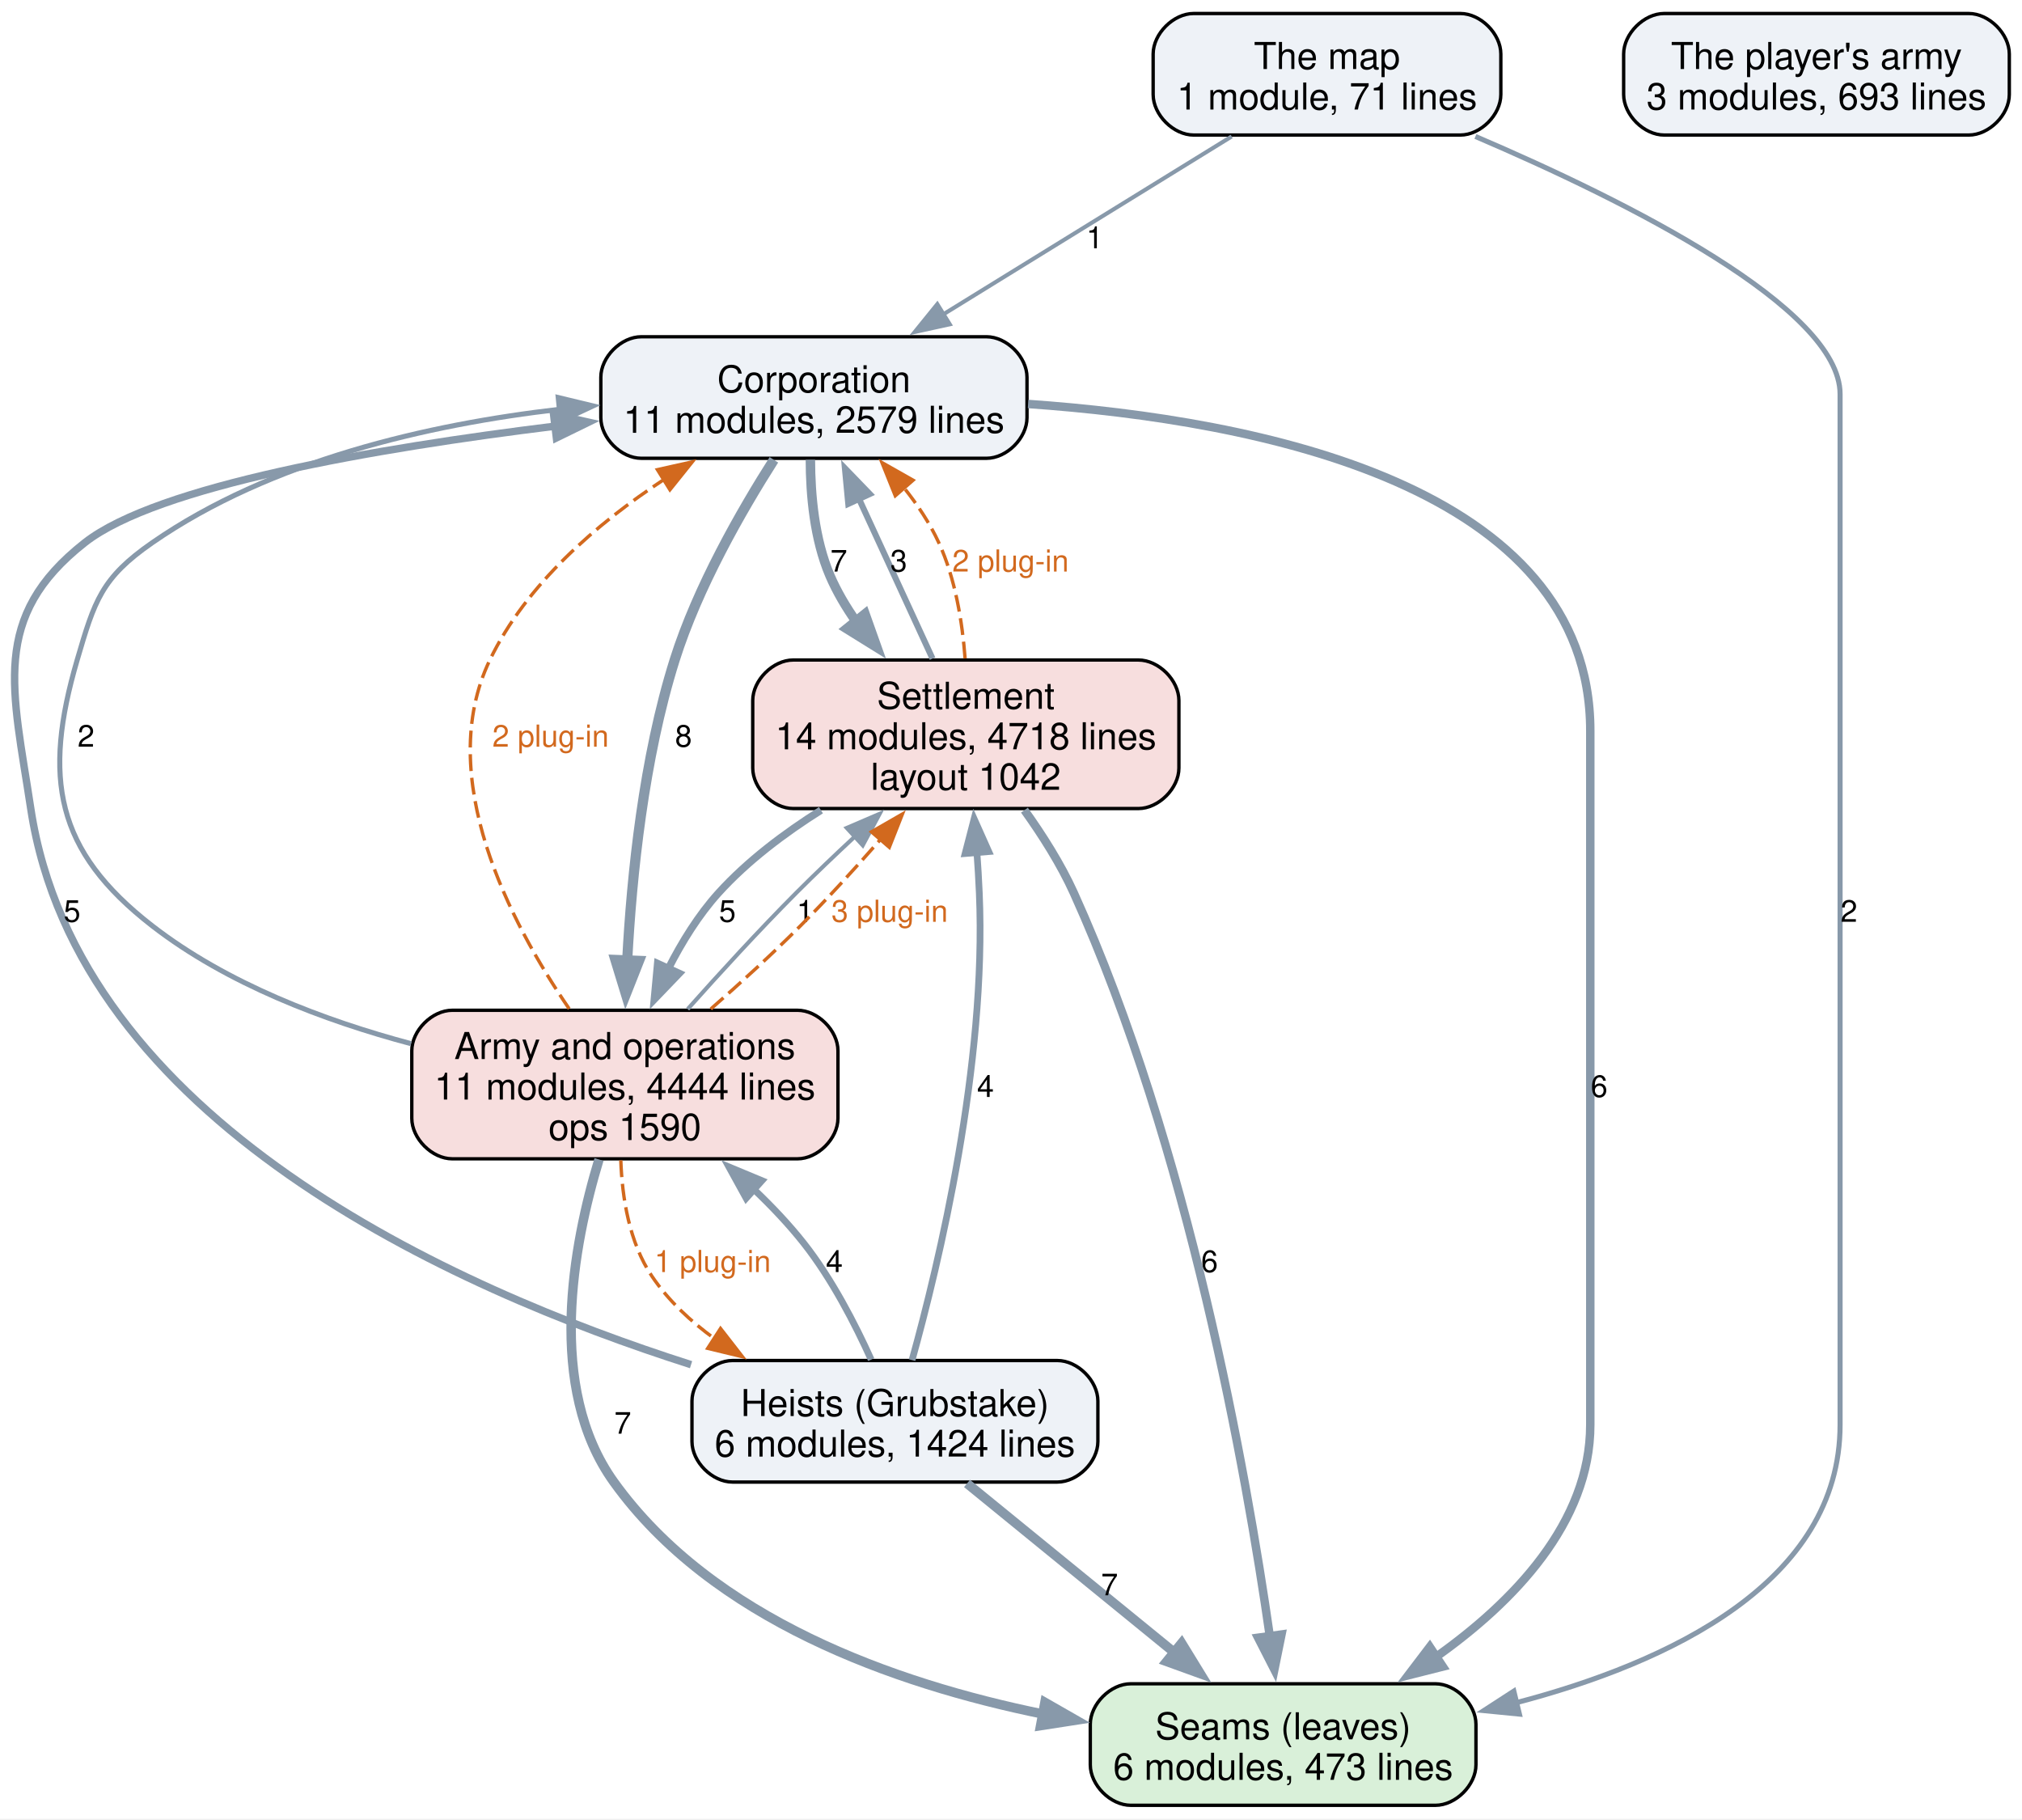
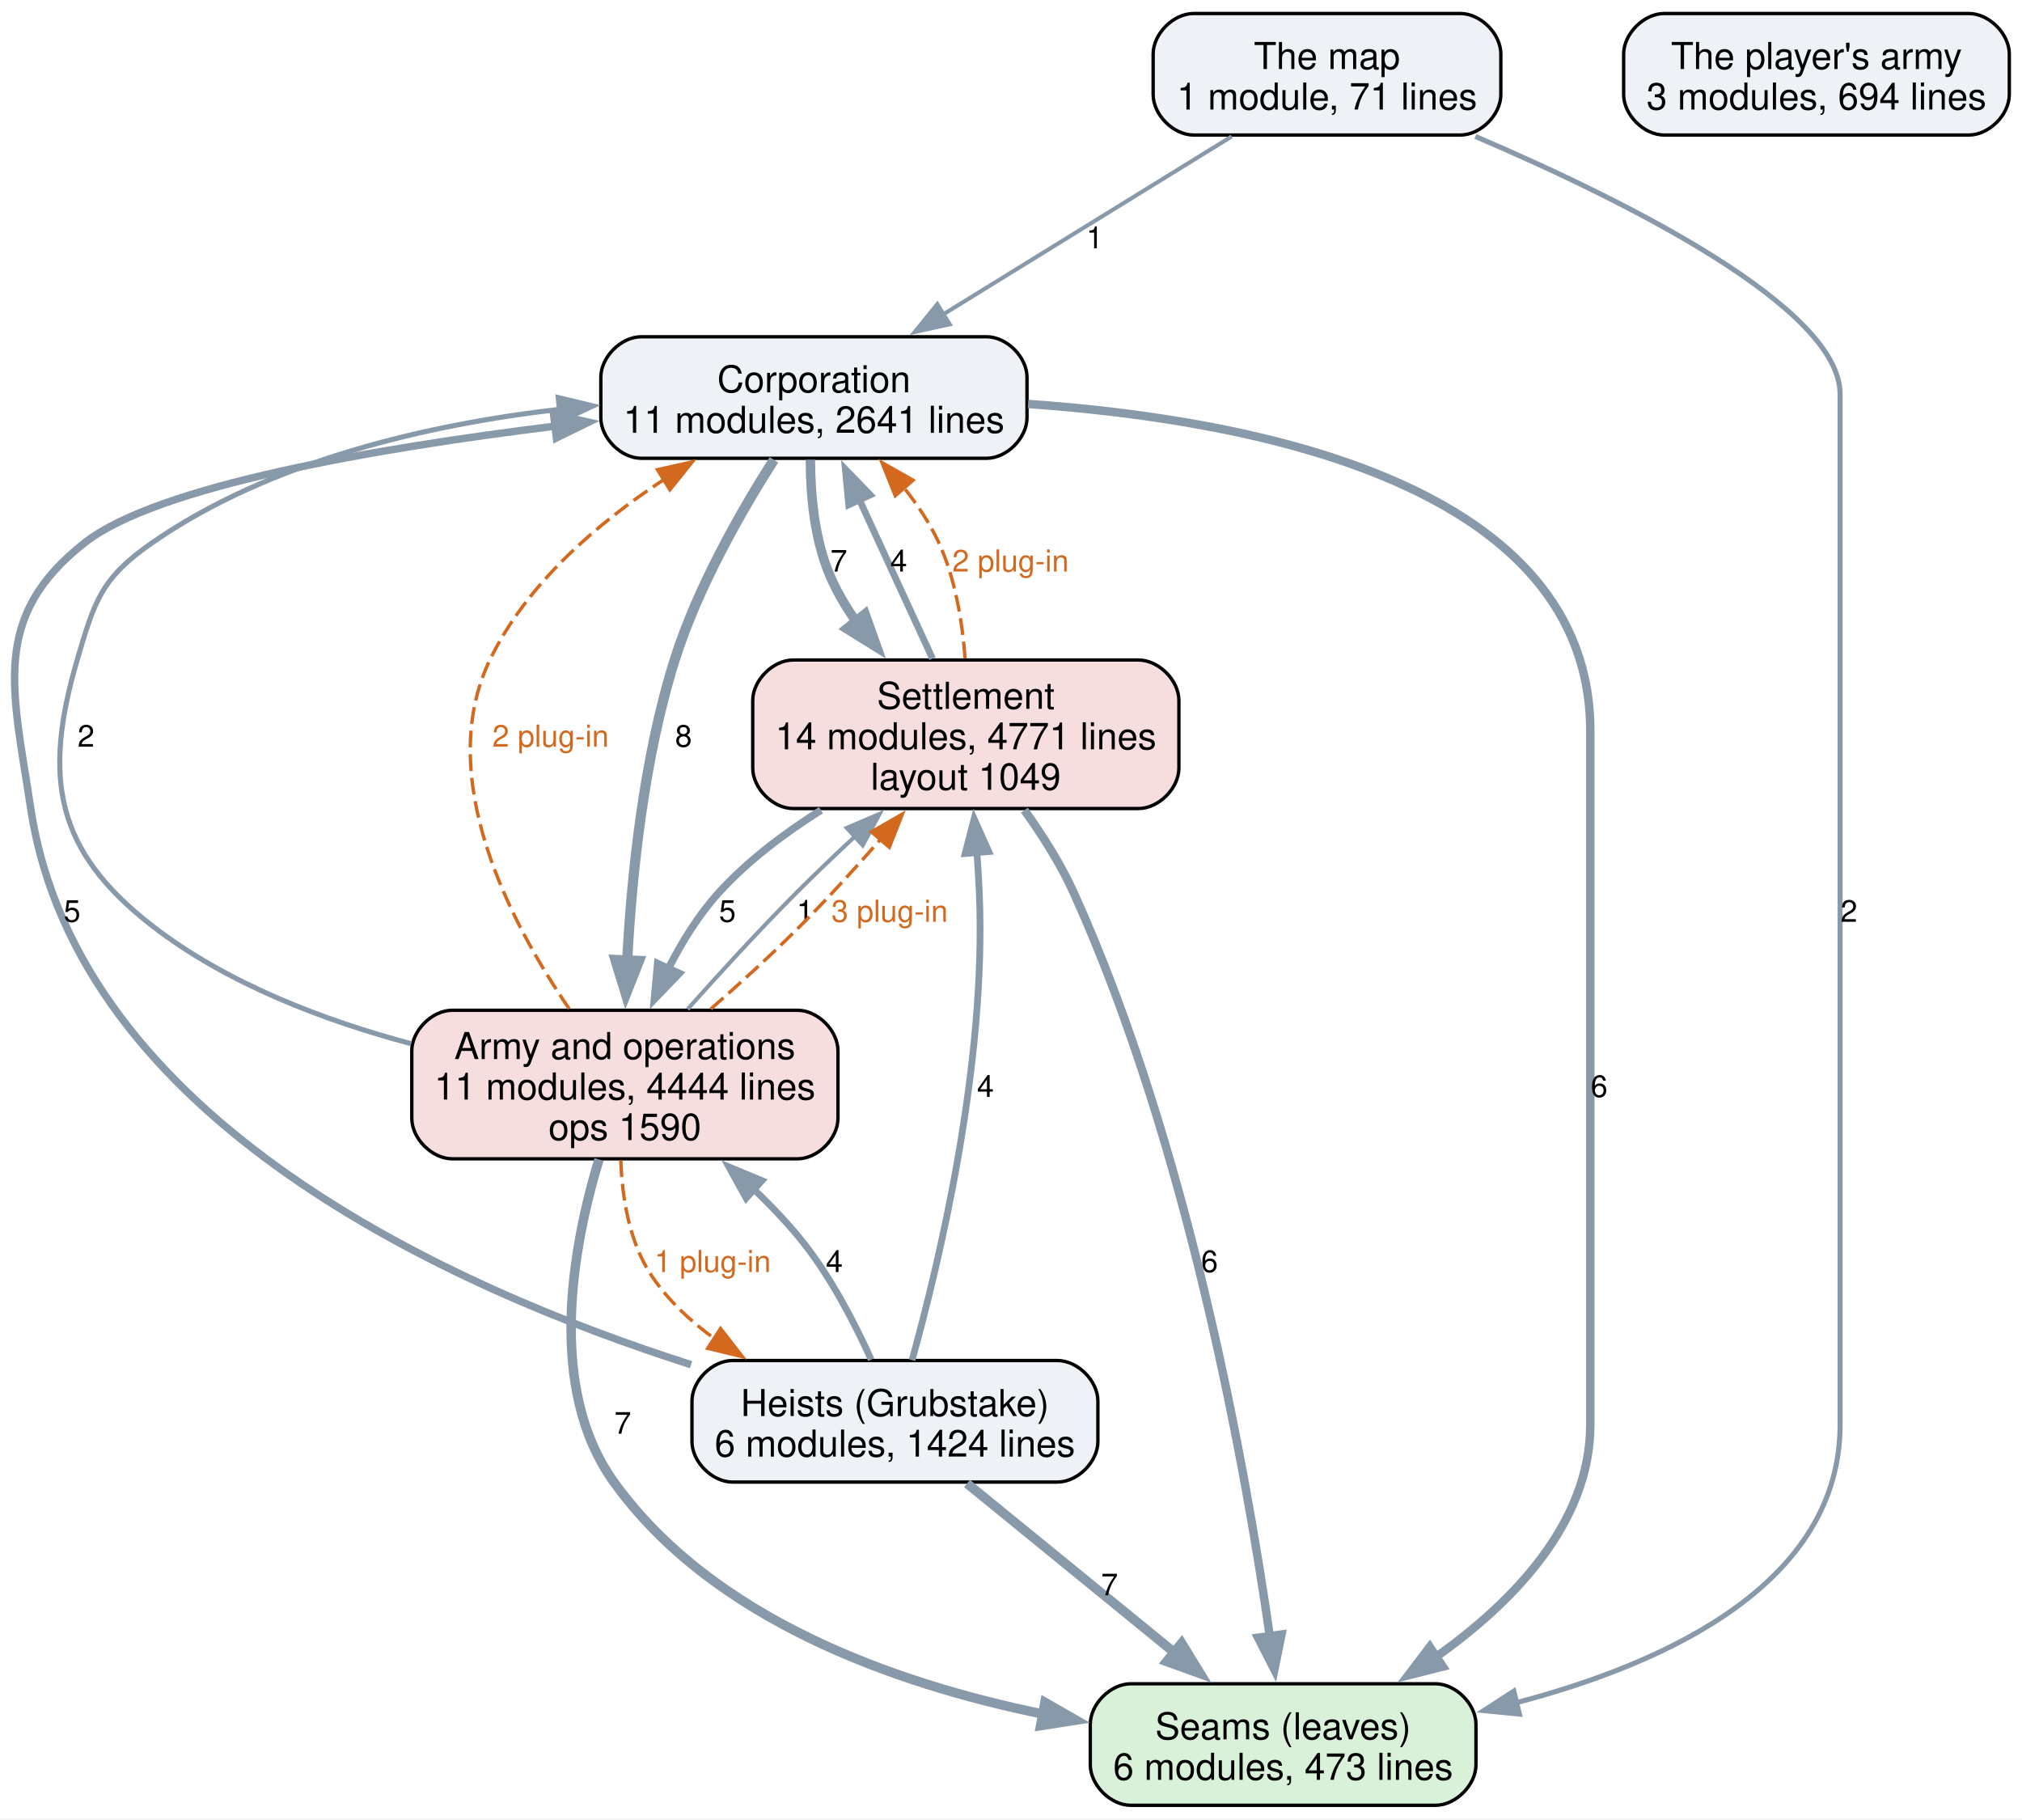
<svg xmlns="http://www.w3.org/2000/svg" width="599pt" height="539pt" viewBox="0.00 0.00 599.00 539.00">
  <g id="graph0" class="graph" transform="scale(1 1) rotate(0) translate(4 534.75)">
    <polygon fill="white" stroke="none" points="-4,4 -4,-534.75 595.24,-534.75 595.24,4 -4,4" />
    <g id="node1" class="node">
      <path fill="#d9f0d9" stroke="black" d="M421.24,-36C421.24,-36 330.99,-36 330.99,-36 324.99,-36 318.99,-30 318.99,-24 318.99,-24 318.99,-12 318.99,-12 318.99,-6 324.99,0 330.99,0 330.99,0 421.24,0 421.24,0 427.24,0 433.24,-6 433.24,-12 433.24,-12 433.24,-24 433.24,-24 433.24,-30 427.24,-36 421.24,-36" />
      <text xml:space="preserve" text-anchor="middle" x="376.11" y="-19.55" font-family="Helvetica,sans-Serif" font-size="11.00">Seams (leaves)</text>
      <text xml:space="preserve" text-anchor="middle" x="376.11" y="-7.55" font-family="Helvetica,sans-Serif" font-size="11.00">6 modules, 473 lines</text>
    </g>
    <g id="node2" class="node">
      <path fill="#eef2f7" stroke="black" d="M288.24,-435C288.24,-435 185.99,-435 185.99,-435 179.99,-435 173.99,-429 173.99,-423 173.99,-423 173.99,-411 173.99,-411 173.99,-405 179.99,-399 185.99,-399 185.99,-399 288.24,-399 288.24,-399 294.24,-399 300.24,-405 300.24,-411 300.24,-411 300.24,-423 300.24,-423 300.24,-429 294.24,-435 288.24,-435" />
      <text xml:space="preserve" text-anchor="middle" x="237.11" y="-418.55" font-family="Helvetica,sans-Serif" font-size="11.00">Corporation</text>
-       <text xml:space="preserve" text-anchor="middle" x="237.11" y="-406.55" font-family="Helvetica,sans-Serif" font-size="11.00">11 modules, 2579 lines</text>
+       <text xml:space="preserve" text-anchor="middle" x="237.11" y="-406.55" font-family="Helvetica,sans-Serif" font-size="11.00">11 modules, 2641 lines</text>
    </g>
    <g id="edge5" class="edge">
      <path fill="none" stroke="#8899aa" stroke-width="2.5" d="M300.57,-415.09C368.65,-410.34 467.11,-390.92 467.11,-318.25 467.11,-318.25 467.11,-318.25 467.11,-112.75 467.11,-83.64 444.25,-60.16 421.44,-43.98" />
      <polygon fill="#8899aa" stroke="#8899aa" stroke-width="2.5" points="423.43,-41.09 413.15,-38.5 419.56,-46.93 423.43,-41.09" />
      <text xml:space="preserve" text-anchor="middle" x="469.74" y="-209.82" font-family="Helvetica,sans-Serif" font-size="9.00">6</text>
    </g>
    <g id="node3" class="node">
      <path fill="#f7dede" stroke="black" d="M333.24,-339.25C333.24,-339.25 230.99,-339.25 230.99,-339.25 224.99,-339.25 218.99,-333.25 218.99,-327.25 218.99,-327.25 218.99,-307.25 218.99,-307.25 218.99,-301.25 224.99,-295.25 230.99,-295.25 230.99,-295.25 333.24,-295.25 333.24,-295.25 339.24,-295.25 345.24,-301.25 345.24,-307.25 345.24,-307.25 345.24,-327.25 345.24,-327.25 345.24,-333.25 339.24,-339.25 333.24,-339.25" />
      <text xml:space="preserve" text-anchor="middle" x="282.11" y="-324.8" font-family="Helvetica,sans-Serif" font-size="11.00">Settlement</text>
-       <text xml:space="preserve" text-anchor="middle" x="282.11" y="-312.8" font-family="Helvetica,sans-Serif" font-size="11.00">14 modules, 4718 lines</text>
-       <text xml:space="preserve" text-anchor="middle" x="282.11" y="-300.8" font-family="Helvetica,sans-Serif" font-size="11.00">layout 1042</text>
+       <text xml:space="preserve" text-anchor="middle" x="282.11" y="-312.8" font-family="Helvetica,sans-Serif" font-size="11.00">14 modules, 4771 lines</text>
+       <text xml:space="preserve" text-anchor="middle" x="282.11" y="-300.8" font-family="Helvetica,sans-Serif" font-size="11.00">layout 1049</text>
    </g>
    <g id="edge6" class="edge">
      <path fill="none" stroke="#8899aa" stroke-width="2.8" d="M236.07,-398.57C236.09,-388.21 237.24,-375.03 241.86,-364.25 243.91,-359.48 246.64,-354.86 249.72,-350.5" />
      <polygon fill="#8899aa" stroke="#8899aa" stroke-width="2.8" points="252.25,-352.93 255.8,-342.95 246.8,-348.54 252.25,-352.93" />
      <text xml:space="preserve" text-anchor="middle" x="244.49" y="-365.45" font-family="Helvetica,sans-Serif" font-size="9.00">7</text>
    </g>
    <g id="node4" class="node">
      <path fill="#f7dede" stroke="black" d="M232.24,-235.5C232.24,-235.5 129.99,-235.5 129.99,-235.5 123.99,-235.5 117.99,-229.5 117.99,-223.5 117.99,-223.5 117.99,-203.5 117.99,-203.5 117.99,-197.5 123.99,-191.5 129.99,-191.5 129.99,-191.5 232.24,-191.5 232.24,-191.5 238.24,-191.5 244.24,-197.5 244.24,-203.5 244.24,-203.5 244.24,-223.5 244.24,-223.5 244.24,-229.5 238.24,-235.5 232.24,-235.5" />
      <text xml:space="preserve" text-anchor="middle" x="181.11" y="-221.05" font-family="Helvetica,sans-Serif" font-size="11.00">Army and operations</text>
      <text xml:space="preserve" text-anchor="middle" x="181.11" y="-209.05" font-family="Helvetica,sans-Serif" font-size="11.00">11 modules, 4444 lines</text>
      <text xml:space="preserve" text-anchor="middle" x="181.11" y="-197.05" font-family="Helvetica,sans-Serif" font-size="11.00">ops 1590</text>
    </g>
    <g id="edge4" class="edge">
      <path fill="none" stroke="#8899aa" stroke-width="3" d="M225.26,-398.55C215.68,-383.52 202.69,-360.89 195.86,-339.25 186.69,-310.14 183.13,-275.57 181.8,-250.22" />
      <polygon fill="#8899aa" stroke="#8899aa" stroke-width="3" points="185.3,-250.14 181.41,-240.29 178.31,-250.42 185.3,-250.14" />
      <text xml:space="preserve" text-anchor="middle" x="198.49" y="-313.57" font-family="Helvetica,sans-Serif" font-size="9.00">8</text>
    </g>
    <g id="edge13" class="edge">
      <path fill="none" stroke="#8899aa" stroke-width="2.5" d="M299.48,-294.78C304.8,-287.35 310.26,-278.76 314.11,-270.25 348.1,-195.13 365.22,-98.6 372.19,-49.95" />
      <polygon fill="#8899aa" stroke="#8899aa" stroke-width="2.5" points="375.63,-50.6 373.52,-40.22 368.7,-49.65 375.63,-50.6" />
      <text xml:space="preserve" text-anchor="middle" x="354.31" y="-157.95" font-family="Helvetica,sans-Serif" font-size="9.00">6</text>
    </g>
    <g id="edge12" class="edge">
-       <path fill="none" stroke="#8899aa" stroke-width="1.8" d="M272.25,-339.67C265.84,-353.6 257.4,-371.93 250.4,-387.14" />
-       <polygon fill="#8899aa" stroke="#8899aa" stroke-width="1.8" points="247.3,-385.5 246.3,-396.05 253.66,-388.43 247.3,-385.5" />
-       <text xml:space="preserve" text-anchor="middle" x="262.24" y="-365.45" font-family="Helvetica,sans-Serif" font-size="9.00">3</text>
+       <path fill="none" stroke="#8899aa" stroke-width="2" d="M272.25,-339.67C265.84,-353.6 257.4,-371.93 250.4,-387.14" />
+       <polygon fill="#8899aa" stroke="#8899aa" stroke-width="2" points="247.43,-385.23 246.42,-395.77 253.79,-388.15 247.43,-385.23" />
+       <text xml:space="preserve" text-anchor="middle" x="262.24" y="-365.45" font-family="Helvetica,sans-Serif" font-size="9.00">4</text>
    </g>
    <g id="edge19" class="edge">
      <path fill="none" stroke="#d2691e" stroke-dasharray="5,2" d="M281.9,-339.71C281.09,-350.43 279.03,-363.35 274.11,-374 271.47,-379.74 267.78,-385.27 263.75,-390.33" />
      <polygon fill="#d2691e" stroke="#d2691e" points="261.22,-387.9 257.27,-397.73 266.49,-392.51 261.22,-387.9" />
      <text xml:space="preserve" text-anchor="middle" x="295.36" y="-365.45" font-family="Helvetica,sans-Serif" font-size="9.00" fill="#d2691e">2 plug-in</text>
    </g>
    <g id="edge11" class="edge">
      <path fill="none" stroke="#8899aa" stroke-width="2.2" d="M239.2,-294.76C228.39,-287.96 217.43,-279.71 208.86,-270.25 202.96,-263.73 198,-255.72 193.99,-247.83" />
      <polygon fill="#8899aa" stroke="#8899aa" stroke-width="2.2" points="197.19,-246.42 189.85,-238.78 190.83,-249.33 197.19,-246.42" />
      <text xml:space="preserve" text-anchor="middle" x="211.49" y="-261.7" font-family="Helvetica,sans-Serif" font-size="9.00">5</text>
    </g>
    <g id="edge2" class="edge">
      <path fill="none" stroke="#8899aa" stroke-width="2.8" d="M173.45,-191.3C165.78,-166.04 157.74,-123.74 177.86,-95.75 207.02,-55.19 260.76,-36.06 304.95,-27.04" />
      <polygon fill="#8899aa" stroke="#8899aa" stroke-width="2.8" points="305.55,-30.49 314.75,-25.23 304.27,-23.61 305.55,-30.49" />
      <text xml:space="preserve" text-anchor="middle" x="180.49" y="-110.08" font-family="Helvetica,sans-Serif" font-size="9.00">7</text>
    </g>
    <g id="edge1" class="edge">
      <path fill="none" stroke="#8899aa" stroke-width="1.5" d="M117.8,-225.59C92.07,-232.44 63.26,-243.34 41.11,-260.5 12.37,-282.78 8.65,-304.34 18.86,-339.25 24.02,-356.85 26.04,-363.55 41.11,-374 76.29,-398.38 122.9,-409.03 161.84,-413.52" />
      <polygon fill="#8899aa" stroke="#8899aa" stroke-width="1.5" points="161.37,-416.99 171.67,-414.51 162.07,-410.02 161.37,-416.99" />
      <text xml:space="preserve" text-anchor="middle" x="21.49" y="-313.57" font-family="Helvetica,sans-Serif" font-size="9.00">2</text>
    </g>
    <g id="edge16" class="edge">
      <path fill="none" stroke="#d2691e" stroke-dasharray="5,2" d="M164.62,-235.93C147.22,-261.34 124.46,-304.61 141.11,-339.25 151.95,-361.79 172.99,-379.78 192.61,-392.66" />
      <polygon fill="#d2691e" stroke="#d2691e" points="190.76,-395.63 201.09,-397.94 194.46,-389.68 190.76,-395.63" />
      <text xml:space="preserve" text-anchor="middle" x="159.11" y="-313.57" font-family="Helvetica,sans-Serif" font-size="9.00" fill="#d2691e">2 plug-in</text>
    </g>
    <g id="edge3" class="edge">
      <path fill="none" stroke="#8899aa" stroke-width="1.2" d="M199.71,-235.83C209.13,-246.4 220.87,-259.22 231.86,-270.25 237.42,-275.82 243.48,-281.6 249.41,-287.11" />
      <polygon fill="#8899aa" stroke="#8899aa" stroke-width="1.2" points="246.85,-289.51 256.59,-293.69 251.58,-284.36 246.85,-289.51" />
      <text xml:space="preserve" text-anchor="middle" x="234.49" y="-261.7" font-family="Helvetica,sans-Serif" font-size="9.00">1</text>
    </g>
    <g id="edge18" class="edge">
      <path fill="none" stroke="#d2691e" stroke-dasharray="5,2" d="M206.56,-235.88C215.2,-243.43 224.77,-252.13 233.11,-260.5 241.15,-268.56 249.47,-277.69 256.93,-286.2" />
      <polygon fill="#d2691e" stroke="#d2691e" points="254.16,-288.35 263.34,-293.63 259.45,-283.77 254.16,-288.35" />
      <text xml:space="preserve" text-anchor="middle" x="259.55" y="-261.7" font-family="Helvetica,sans-Serif" font-size="9.00" fill="#d2691e">3 plug-in</text>
    </g>
    <g id="node5" class="node">
      <path fill="#eef2f7" stroke="black" d="M309.24,-131.75C309.24,-131.75 212.99,-131.75 212.99,-131.75 206.99,-131.75 200.99,-125.75 200.99,-119.75 200.99,-119.75 200.99,-107.75 200.99,-107.75 200.99,-101.75 206.99,-95.75 212.99,-95.75 212.99,-95.75 309.24,-95.75 309.24,-95.75 315.24,-95.75 321.24,-101.75 321.24,-107.75 321.24,-107.75 321.24,-119.75 321.24,-119.75 321.24,-125.75 315.24,-131.75 309.24,-131.75" />
      <text xml:space="preserve" text-anchor="middle" x="261.11" y="-115.3" font-family="Helvetica,sans-Serif" font-size="11.00">Heists (Grubstake)</text>
      <text xml:space="preserve" text-anchor="middle" x="261.11" y="-103.3" font-family="Helvetica,sans-Serif" font-size="11.00">6 modules, 1424 lines</text>
    </g>
    <g id="edge17" class="edge">
      <path fill="none" stroke="#d2691e" stroke-dasharray="5,2" d="M179.91,-191.07C180.29,-179.99 182.4,-166.73 189.11,-156.75 194,-149.49 200.6,-143.32 207.82,-138.12" />
      <polygon fill="#d2691e" stroke="#d2691e" points="209.45,-141.24 215.95,-132.88 205.65,-135.36 209.45,-141.24" />
      <text xml:space="preserve" text-anchor="middle" x="207.11" y="-157.95" font-family="Helvetica,sans-Serif" font-size="9.00" fill="#d2691e">1 plug-in</text>
    </g>
    <g id="edge9" class="edge">
      <path fill="none" stroke="#8899aa" stroke-width="2.8" d="M282.47,-95.34C299.74,-81.26 324.32,-61.22 343.96,-45.21" />
      <polygon fill="#8899aa" stroke="#8899aa" stroke-width="2.8" points="346.04,-48.03 351.58,-39 341.62,-42.6 346.04,-48.03" />
      <text xml:space="preserve" text-anchor="middle" x="324.69" y="-62.2" font-family="Helvetica,sans-Serif" font-size="9.00">7</text>
    </g>
    <g id="edge8" class="edge">
      <path fill="none" stroke="#8899aa" stroke-width="2.2" d="M200.72,-130.52C129.53,-153.22 19.07,-202.9 5.11,-295.25 -0.22,-330.56 -6.98,-351.94 21.11,-374 42.58,-390.86 107.38,-401.98 160.45,-408.52" />
      <polygon fill="#8899aa" stroke="#8899aa" stroke-width="2.2" points="160,-411.99 170.35,-409.69 160.83,-405.04 160,-411.99" />
      <text xml:space="preserve" text-anchor="middle" x="17.35" y="-261.7" font-family="Helvetica,sans-Serif" font-size="9.00">5</text>
    </g>
    <g id="edge10" class="edge">
      <path fill="none" stroke="#8899aa" stroke-width="2" d="M266.19,-131.87C274.12,-160.38 288.32,-219.44 286.11,-270.25 285.94,-274.21 285.69,-278.35 285.39,-282.46" />
      <polygon fill="#8899aa" stroke="#8899aa" stroke-width="2" points="281.92,-281.93 284.58,-292.19 288.9,-282.51 281.92,-281.93" />
      <text xml:space="preserve" text-anchor="middle" x="287.94" y="-209.82" font-family="Helvetica,sans-Serif" font-size="9.00">4</text>
    </g>
    <g id="edge7" class="edge">
      <path fill="none" stroke="#8899aa" stroke-width="2" d="M254.08,-132.02C249.32,-142.57 242.4,-156 234.11,-166.5 229.72,-172.06 224.6,-177.46 219.29,-182.5" />
      <polygon fill="#8899aa" stroke="#8899aa" stroke-width="2" points="217.04,-179.82 211.93,-189.1 221.71,-185.03 217.04,-179.82" />
      <text xml:space="preserve" text-anchor="middle" x="243.17" y="-157.95" font-family="Helvetica,sans-Serif" font-size="9.00">4</text>
    </g>
    <g id="node6" class="node">
      <path fill="#eef2f7" stroke="black" d="M428.61,-530.75C428.61,-530.75 349.61,-530.75 349.61,-530.75 343.61,-530.75 337.61,-524.75 337.61,-518.75 337.61,-518.75 337.61,-506.75 337.61,-506.75 337.61,-500.75 343.61,-494.75 349.61,-494.75 349.61,-494.75 428.61,-494.75 428.61,-494.75 434.61,-494.75 440.61,-500.75 440.61,-506.75 440.61,-506.75 440.61,-518.75 440.61,-518.75 440.61,-524.75 434.61,-530.75 428.61,-530.75" />
      <text xml:space="preserve" text-anchor="middle" x="389.11" y="-514.3" font-family="Helvetica,sans-Serif" font-size="11.00">The map</text>
      <text xml:space="preserve" text-anchor="middle" x="389.11" y="-502.3" font-family="Helvetica,sans-Serif" font-size="11.00">1 module, 71 lines</text>
    </g>
    <g id="edge15" class="edge">
      <path fill="none" stroke="#8899aa" stroke-width="1.5" d="M433.08,-494.33C477.97,-475.13 541.11,-443.58 541.11,-418 541.11,-418 541.11,-418 541.11,-112.75 541.11,-65.92 490.25,-42.19 445.01,-30.35" />
      <polygon fill="#8899aa" stroke="#8899aa" stroke-width="1.5" points="446.11,-27.02 435.57,-28.06 444.46,-33.82 446.11,-27.02" />
      <text xml:space="preserve" text-anchor="middle" x="543.74" y="-261.7" font-family="Helvetica,sans-Serif" font-size="9.00">2</text>
    </g>
    <g id="edge14" class="edge">
      <path fill="none" stroke="#8899aa" stroke-width="1.2" d="M360.88,-494.34C336.75,-479.45 301.81,-457.9 275.2,-441.49" />
      <polygon fill="#8899aa" stroke="#8899aa" stroke-width="1.2" points="277.35,-438.7 267,-436.43 273.67,-444.66 277.35,-438.7" />
      <text xml:space="preserve" text-anchor="middle" x="320.3" y="-461.2" font-family="Helvetica,sans-Serif" font-size="9.00">1</text>
    </g>
    <g id="node7" class="node">
      <path fill="#eef2f7" stroke="black" d="M579.24,-530.75C579.24,-530.75 488.99,-530.75 488.99,-530.75 482.99,-530.75 476.99,-524.75 476.99,-518.75 476.99,-518.75 476.99,-506.75 476.99,-506.75 476.99,-500.75 482.99,-494.75 488.99,-494.75 488.99,-494.75 579.24,-494.75 579.24,-494.75 585.24,-494.75 591.24,-500.75 591.24,-506.75 591.24,-506.75 591.24,-518.75 591.24,-518.75 591.24,-524.75 585.24,-530.75 579.24,-530.75" />
      <text xml:space="preserve" text-anchor="middle" x="534.11" y="-514.3" font-family="Helvetica,sans-Serif" font-size="11.00">The player's army</text>
-       <text xml:space="preserve" text-anchor="middle" x="534.11" y="-502.3" font-family="Helvetica,sans-Serif" font-size="11.00">3 modules, 693 lines</text>
+       <text xml:space="preserve" text-anchor="middle" x="534.11" y="-502.3" font-family="Helvetica,sans-Serif" font-size="11.00">3 modules, 694 lines</text>
    </g>
  </g>
</svg>
